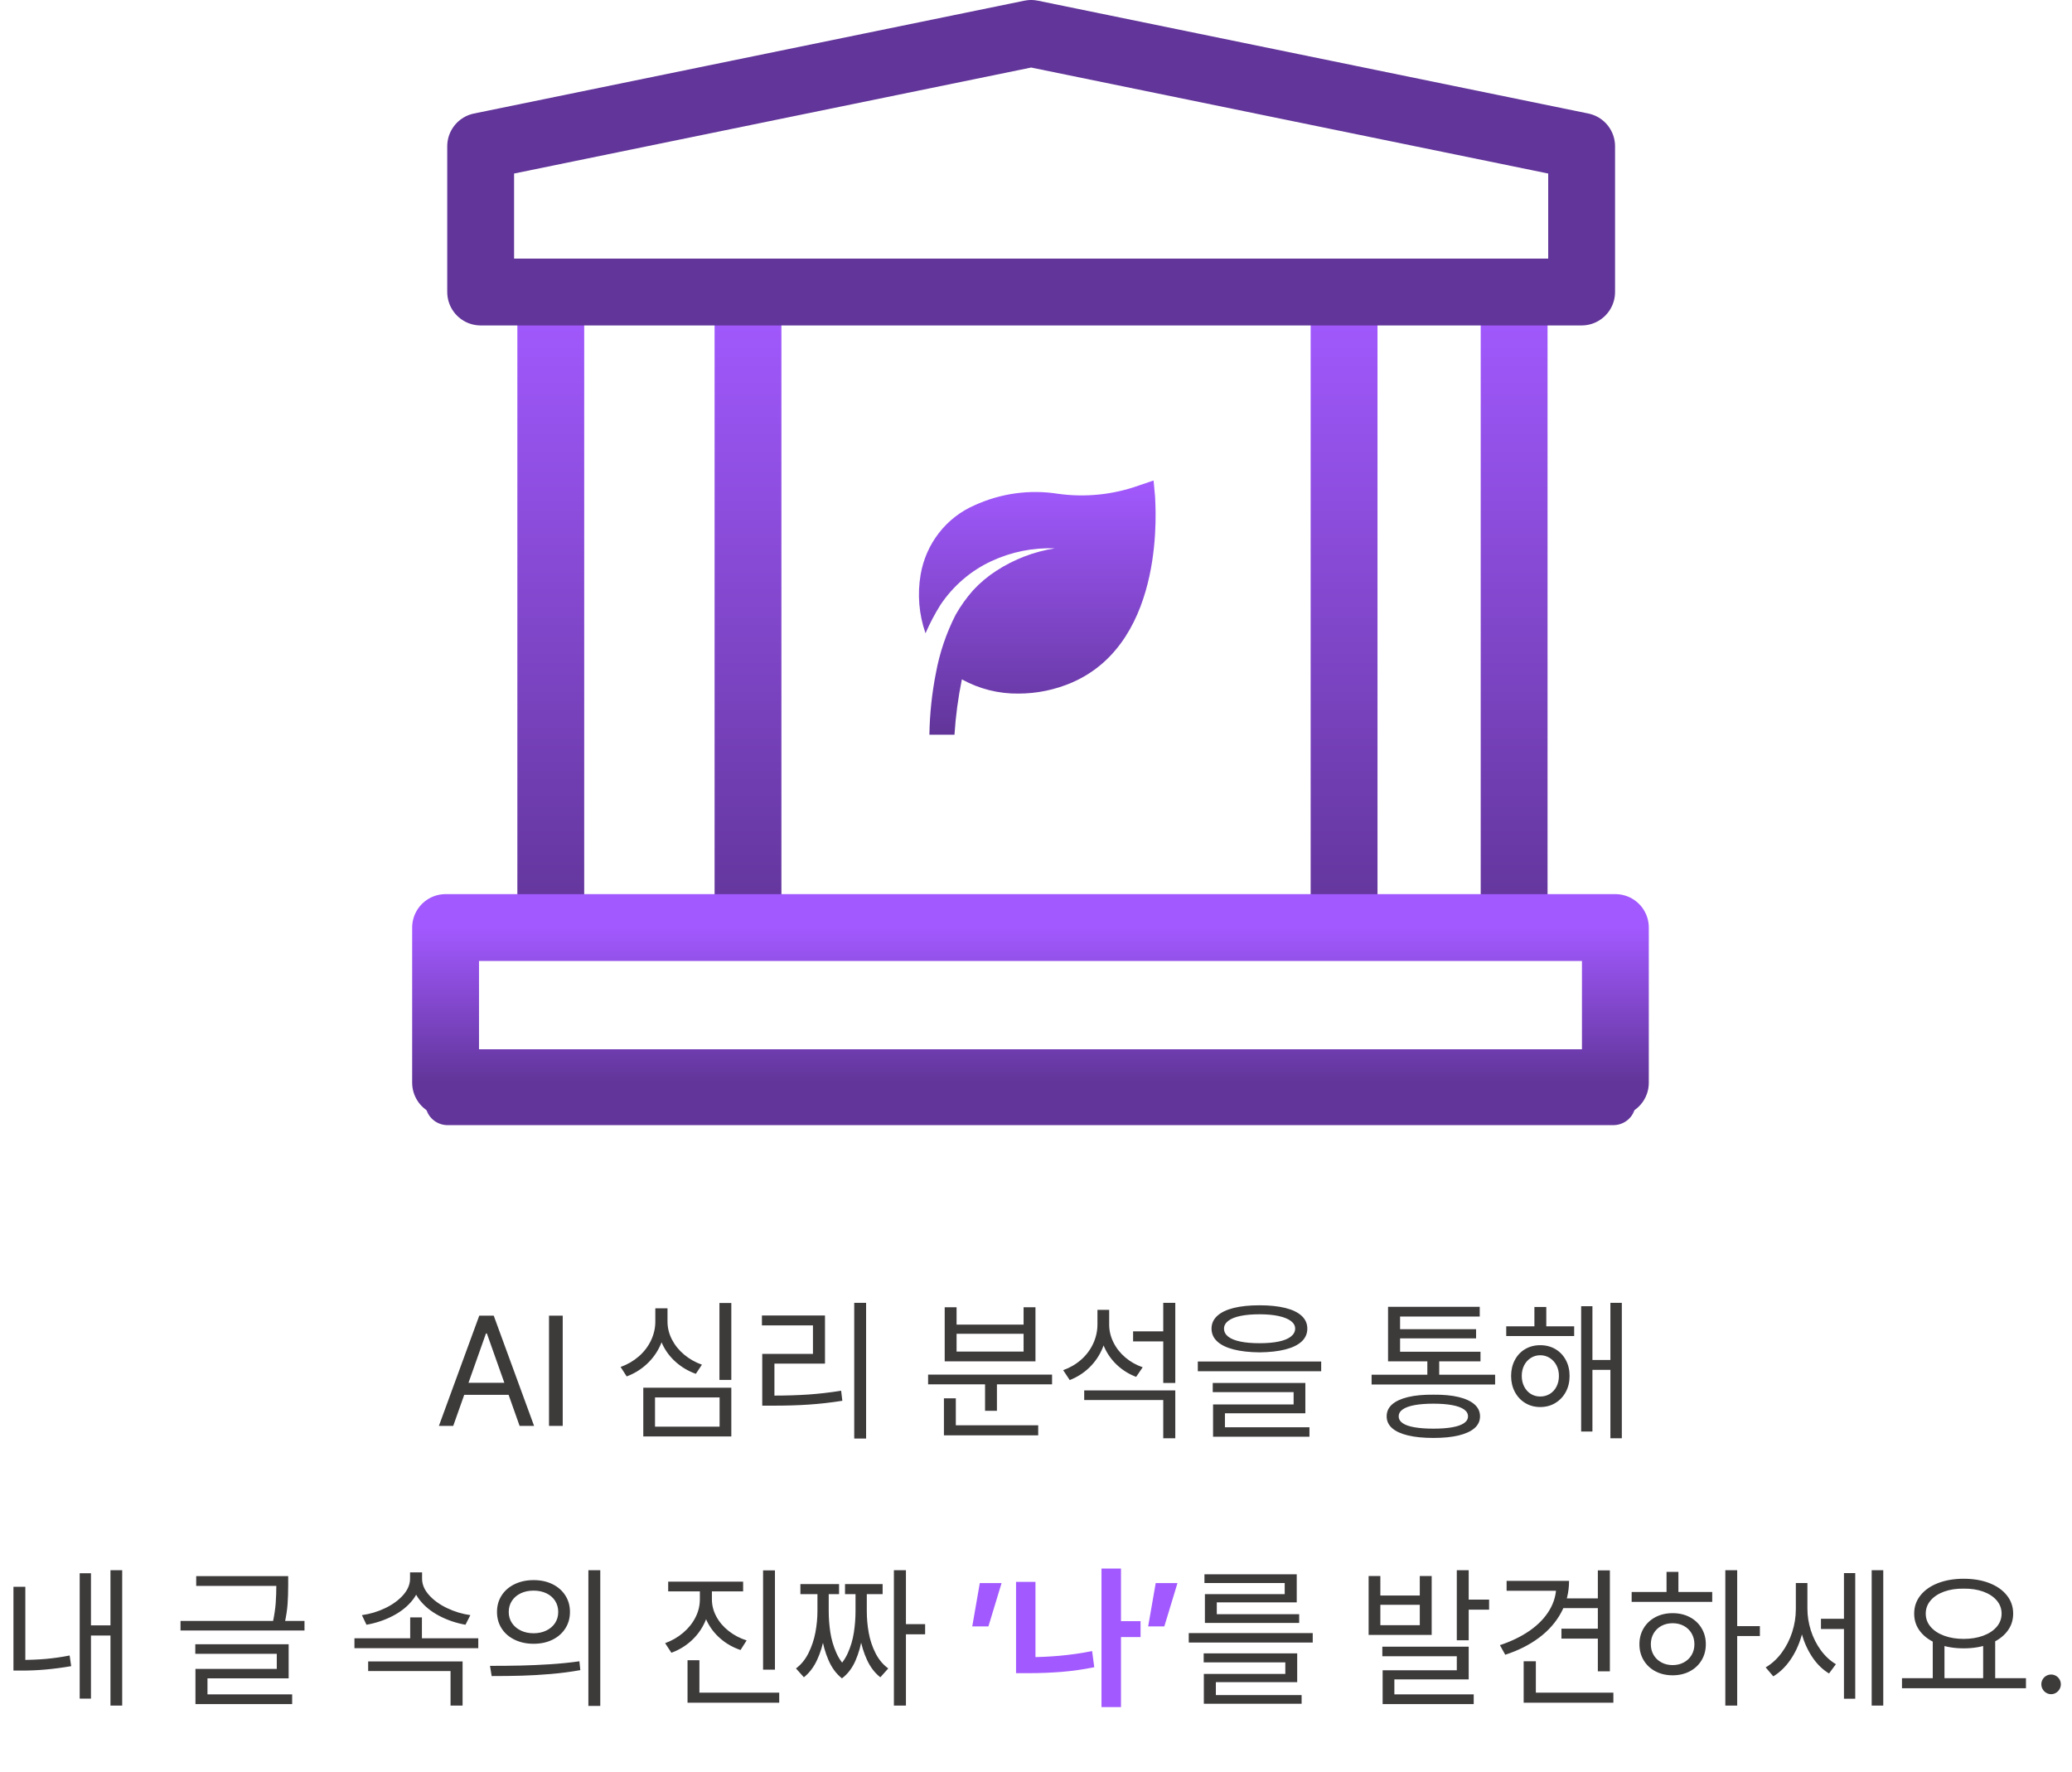
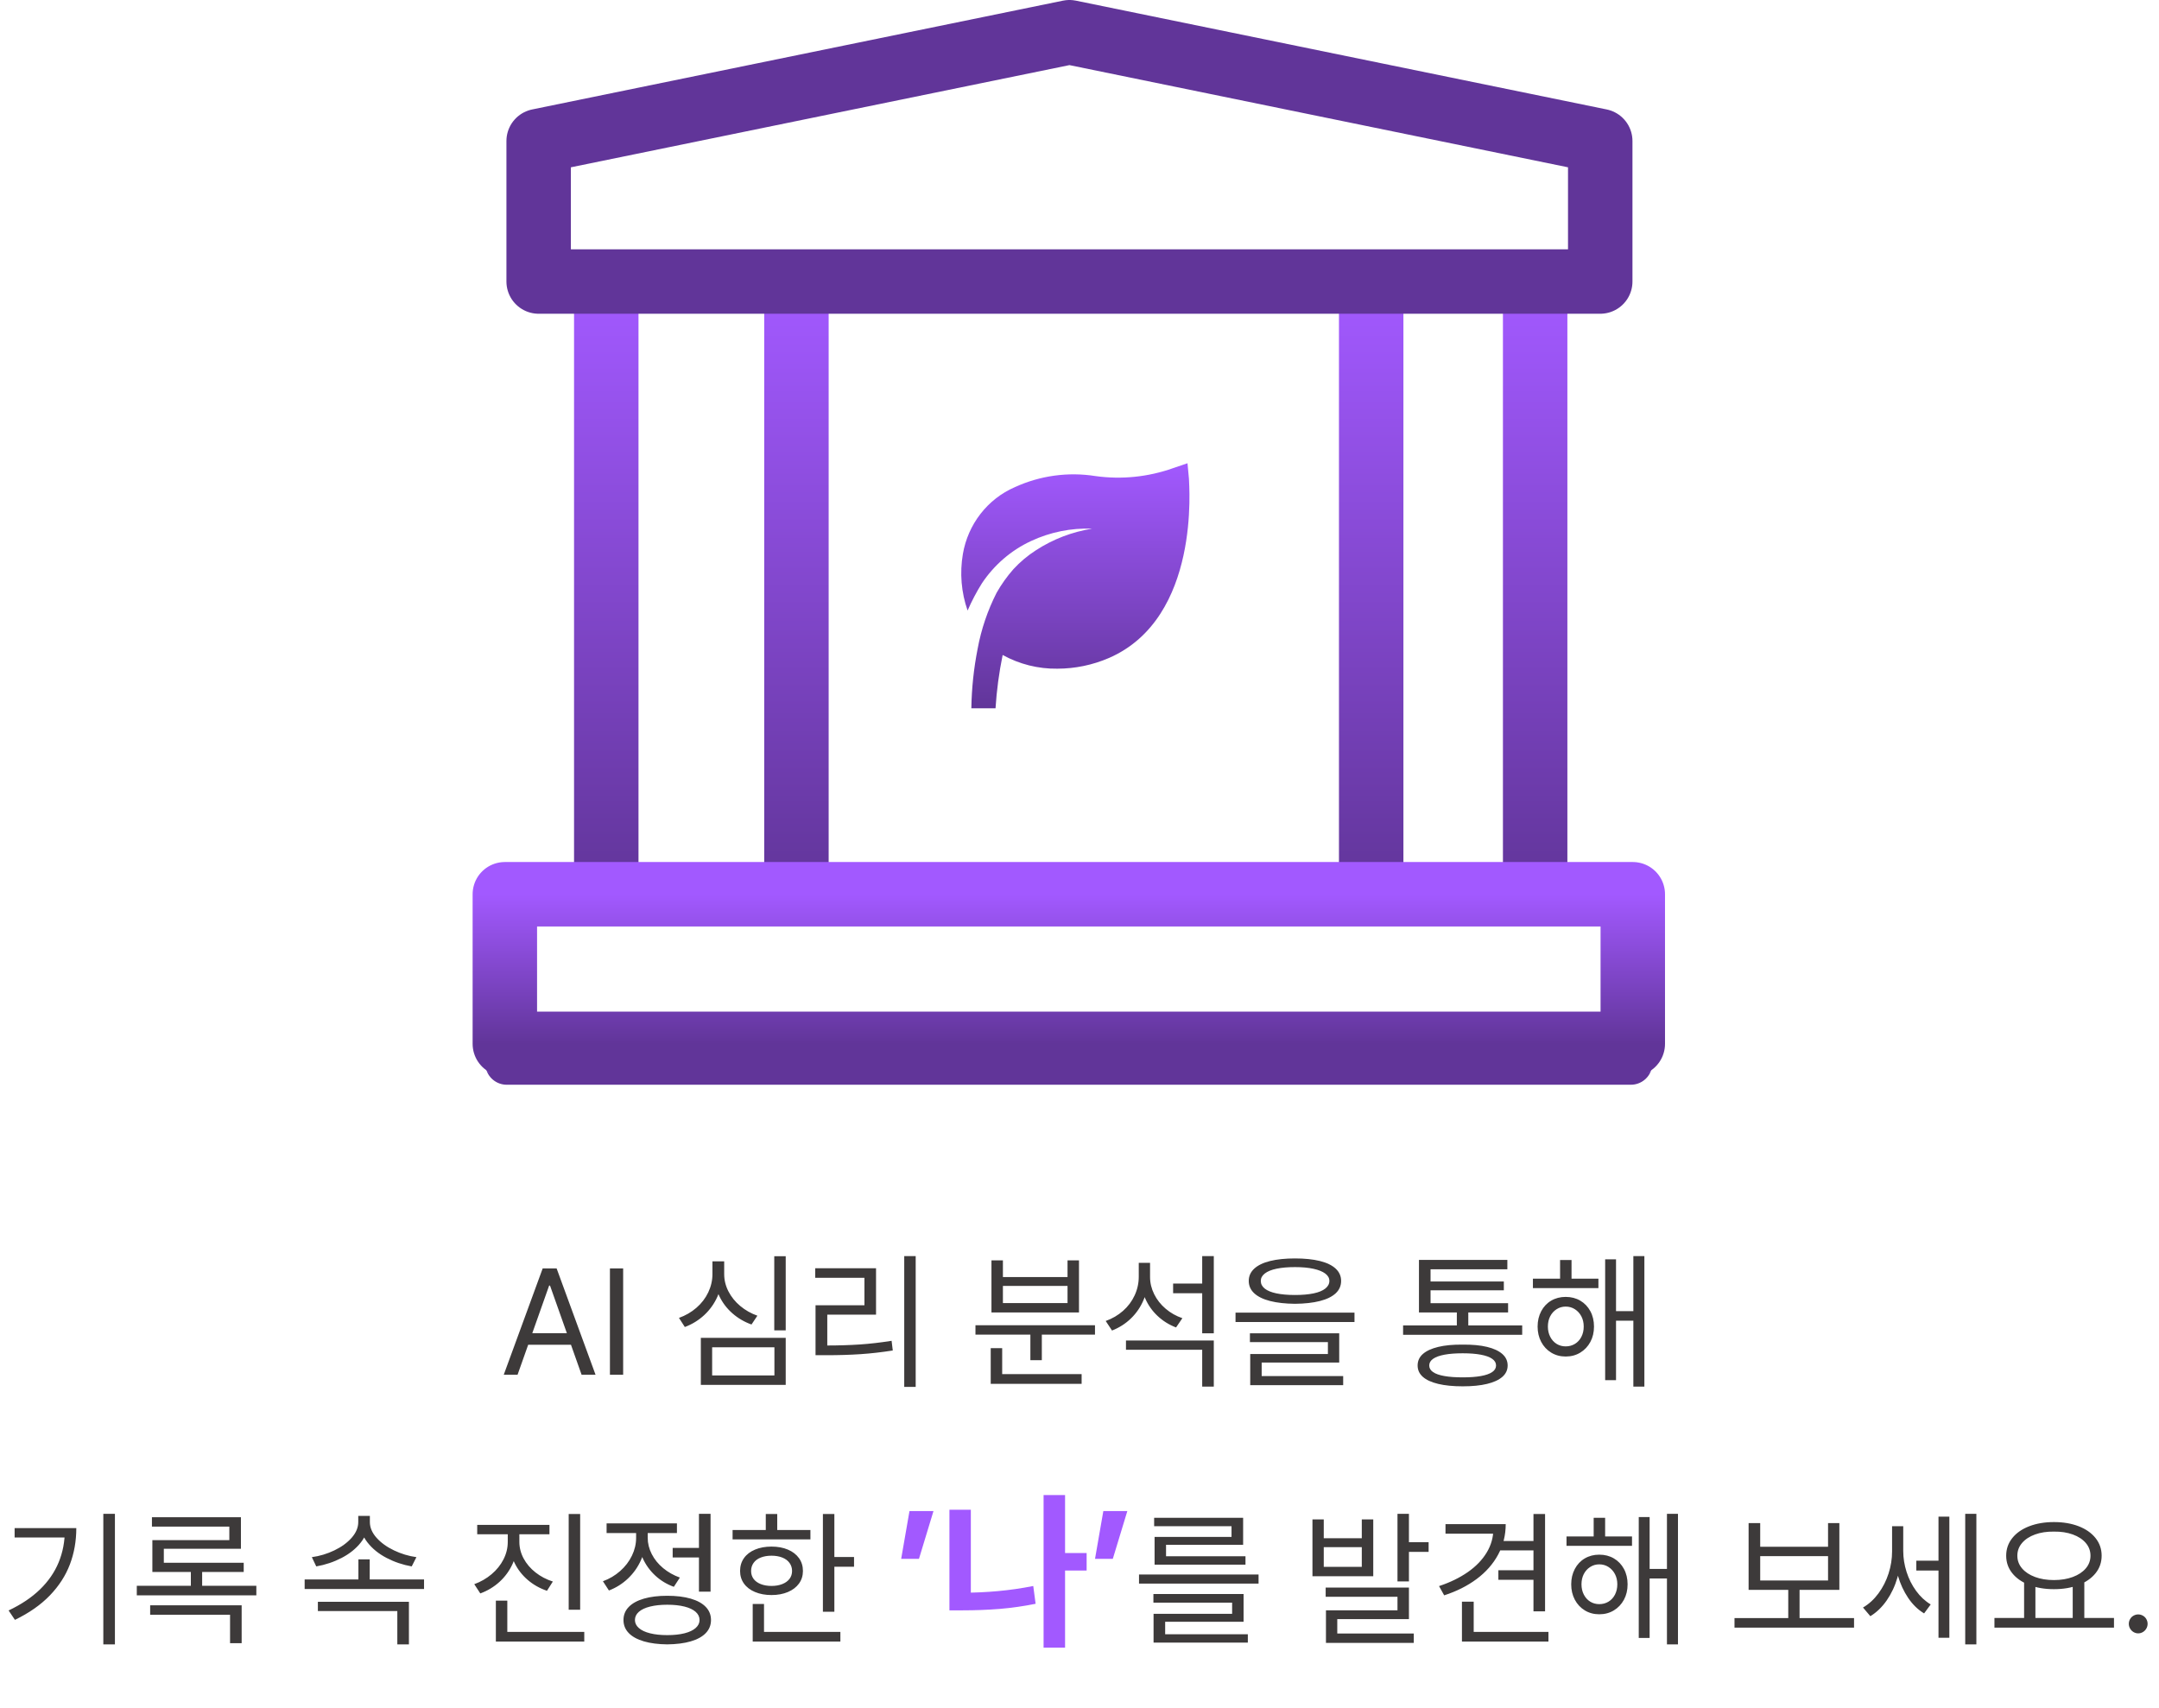
- <svg xmlns="http://www.w3.org/2000/svg" width="186" height="159" viewBox="0 0 186 159" fill="none">
-   <path d="M103.689 44.58L103.554 43.132L102.203 43.592C99.889 44.413 97.417 44.665 94.989 44.327C92.438 43.923 89.827 44.282 87.472 45.362C86.223 45.905 85.127 46.759 84.284 47.845C83.44 48.931 82.876 50.216 82.643 51.581C82.341 53.346 82.492 55.16 83.082 56.847C83.462 55.971 83.906 55.125 84.41 54.318C85.554 52.599 87.139 51.234 88.991 50.374C90.775 49.542 92.725 49.148 94.685 49.225C92.82 49.516 91.033 50.201 89.441 51.237C88.673 51.73 87.969 52.321 87.348 52.995C86.753 53.67 86.229 54.406 85.783 55.191C84.947 56.833 84.351 58.592 84.016 60.41C83.656 62.235 83.46 64.09 83.431 65.951H85.682C85.788 64.282 86.01 62.623 86.346 60.985C87.907 61.846 89.659 62.286 91.433 62.261C93.088 62.26 94.726 61.92 96.25 61.261C104.814 57.525 103.689 45.098 103.689 44.58Z" fill="url(#paint0_linear_807_144)" />
-   <path d="M40.177 99L144.833 98.999" stroke="url(#paint1_linear_807_144)" stroke-width="4" stroke-linecap="round" stroke-linejoin="round" />
-   <path d="M49.443 27.394V83.105M67.147 27.394V41.321V55.249V83.105M120.656 27.394V83.105M135.921 27.394V83.105" stroke="url(#paint2_linear_807_144)" stroke-width="6" stroke-linecap="round" />
-   <path d="M40 83.263H145.01V97.191H40V83.263Z" stroke="url(#paint3_linear_807_144)" stroke-width="6" stroke-linejoin="round" />
-   <path d="M43.148 13.13L92.564 3L141.98 13.13V26.213H43.148V13.13Z" stroke="#613599" stroke-width="6" stroke-linejoin="round" />
-   <path d="M39.399 128L43.023 118.102H44.321L47.944 128H46.645L43.706 119.701H43.624L40.685 128H39.399ZM46.208 124.131V125.211H41.136V124.131H46.208ZM50.515 128H49.284V118.102H50.515V128ZM65.649 123.871H64.583V116.967H65.649V123.871ZM65.649 128.943H57.747V124.568H65.649V128.943ZM58.8 128.068H64.597V125.443H58.8V128.068ZM59.73 118.635C59.73 119.373 59.584 120.07 59.292 120.727C59 121.383 58.592 121.955 58.068 122.442C57.544 122.93 56.94 123.301 56.257 123.557L55.71 122.709C56.321 122.49 56.863 122.176 57.337 121.766C57.811 121.355 58.178 120.877 58.438 120.33C58.697 119.783 58.827 119.218 58.827 118.635V117.445H59.73V118.635ZM59.921 118.635C59.921 119.191 60.053 119.726 60.317 120.241C60.582 120.756 60.949 121.21 61.418 121.602C61.887 121.993 62.418 122.294 63.011 122.504L62.464 123.324C61.798 123.087 61.204 122.739 60.68 122.278C60.156 121.818 59.748 121.276 59.456 120.651C59.164 120.027 59.019 119.355 59.019 118.635V117.445H59.921V118.635ZM77.749 129.135H76.683V116.953H77.749V129.135ZM69.436 125.279C70.558 125.279 71.592 125.247 72.54 125.184C73.488 125.12 74.477 125.006 75.507 124.842L75.616 125.744C74.568 125.908 73.563 126.022 72.602 126.086C71.64 126.15 70.585 126.182 69.436 126.182H68.425V125.279H69.436ZM74.058 122.408H69.519V125.621H68.425V121.533H72.978V118.977H68.397V118.088H74.058V122.408ZM94.442 124.268H83.314V123.393H94.442V124.268ZM89.493 126.646H88.427V123.816H89.493V126.646ZM93.198 128.848H84.735V127.945H93.198V128.848ZM85.802 128.287H84.735V125.525H85.802V128.287ZM85.87 118.908H91.886V117.35H92.952V122.203H84.804V117.35H85.87V118.908ZM91.886 121.328V119.729H85.87V121.328H91.886ZM104.655 120.412H101.716V119.51H104.655V120.412ZM99.392 118.867C99.392 119.633 99.253 120.348 98.975 121.014C98.697 121.679 98.305 122.258 97.799 122.75C97.293 123.242 96.703 123.62 96.028 123.885L95.44 122.996C96.051 122.777 96.589 122.463 97.054 122.053C97.519 121.643 97.879 121.162 98.134 120.61C98.389 120.059 98.517 119.478 98.517 118.867V117.582H99.392V118.867ZM99.569 118.908C99.569 119.455 99.697 119.986 99.952 120.501C100.207 121.016 100.563 121.467 101.019 121.854C101.474 122.242 101.994 122.536 102.577 122.736L101.989 123.598C101.342 123.352 100.77 122.996 100.273 122.531C99.777 122.066 99.392 121.522 99.118 120.897C98.845 120.273 98.708 119.61 98.708 118.908V117.582H99.569V118.908ZM105.503 129.107H104.423V125.676H97.327V124.814H105.503V129.107ZM105.503 124.145H104.423V116.953H105.503V124.145ZM113.063 117.172C113.966 117.172 114.738 117.252 115.381 117.411C116.023 117.571 116.513 117.808 116.851 118.122C117.188 118.437 117.356 118.817 117.356 119.264C117.356 119.719 117.188 120.104 116.851 120.419C116.513 120.733 116.023 120.973 115.381 121.137C114.738 121.301 113.966 121.387 113.063 121.396C112.161 121.387 111.389 121.301 110.746 121.137C110.104 120.973 109.611 120.733 109.27 120.419C108.928 120.104 108.757 119.719 108.757 119.264C108.757 118.817 108.928 118.437 109.27 118.122C109.611 117.808 110.104 117.571 110.746 117.411C111.389 117.252 112.161 117.172 113.063 117.172ZM113.063 117.979C112.398 117.979 111.826 118.029 111.348 118.129C110.869 118.229 110.505 118.377 110.254 118.573C110.003 118.769 109.878 118.999 109.878 119.264C109.878 119.546 110.001 119.785 110.247 119.981C110.493 120.177 110.855 120.326 111.334 120.426C111.812 120.526 112.389 120.576 113.063 120.576C113.738 120.576 114.314 120.526 114.793 120.426C115.271 120.326 115.636 120.175 115.887 119.975C116.137 119.774 116.263 119.537 116.263 119.264C116.263 118.999 116.135 118.771 115.88 118.58C115.625 118.389 115.258 118.241 114.779 118.136C114.301 118.031 113.729 117.979 113.063 117.979ZM118.601 123.092H107.526V122.217H118.601V123.092ZM117.179 126.865H109.96V128.342H108.894V126.072H116.126V124.965H108.866V124.145H117.179V126.865ZM117.548 128.971H108.894V128.123H117.548V128.971ZM134.214 124.281H123.126V123.406H134.214V124.281ZM129.196 123.775H128.13V121.807H129.196V123.775ZM132.901 122.203H124.603V121.342H132.901V122.203ZM132.833 118.184H125.683V121.793H124.603V117.309H132.833V118.184ZM132.505 120.139H125.354V119.318H132.505V120.139ZM128.677 125.197C129.57 125.188 130.326 125.259 130.946 125.409C131.566 125.56 132.04 125.781 132.368 126.072C132.696 126.364 132.86 126.719 132.86 127.139C132.86 127.558 132.696 127.911 132.368 128.198C132.04 128.485 131.566 128.704 130.946 128.854C130.326 129.005 129.57 129.08 128.677 129.08C127.784 129.08 127.022 129.005 126.394 128.854C125.765 128.704 125.288 128.485 124.965 128.198C124.641 127.911 124.479 127.558 124.479 127.139C124.479 126.71 124.644 126.353 124.972 126.065C125.3 125.778 125.776 125.56 126.4 125.409C127.025 125.259 127.784 125.188 128.677 125.197ZM128.677 126.004C128.011 126.004 127.446 126.047 126.981 126.134C126.517 126.22 126.163 126.348 125.922 126.517C125.68 126.685 125.56 126.893 125.56 127.139C125.56 127.385 125.678 127.59 125.915 127.754C126.152 127.918 126.505 128.041 126.975 128.123C127.444 128.205 128.011 128.246 128.677 128.246C129.342 128.246 129.905 128.205 130.365 128.123C130.826 128.041 131.176 127.918 131.418 127.754C131.66 127.59 131.78 127.385 131.78 127.139C131.78 126.893 131.66 126.685 131.418 126.517C131.176 126.348 130.823 126.22 130.358 126.134C129.894 126.047 129.333 126.004 128.677 126.004ZM141.31 119.934H135.212V119.059H141.31V119.934ZM138.261 120.754C138.771 120.754 139.225 120.87 139.621 121.103C140.018 121.335 140.33 121.661 140.558 122.08C140.785 122.499 140.899 122.978 140.899 123.516C140.899 124.053 140.785 124.532 140.558 124.951C140.33 125.37 140.018 125.701 139.621 125.942C139.225 126.184 138.771 126.305 138.261 126.305C137.759 126.305 137.311 126.184 136.914 125.942C136.518 125.701 136.208 125.368 135.984 124.944C135.761 124.521 135.649 124.044 135.649 123.516C135.649 122.987 135.761 122.511 135.984 122.087C136.208 121.663 136.518 121.335 136.914 121.103C137.311 120.87 137.759 120.754 138.261 120.754ZM138.261 121.656C137.951 121.656 137.668 121.738 137.413 121.902C137.158 122.066 136.96 122.287 136.818 122.565C136.677 122.843 136.606 123.16 136.606 123.516C136.606 123.871 136.679 124.19 136.825 124.473C136.971 124.755 137.169 124.974 137.42 125.129C137.671 125.284 137.951 125.361 138.261 125.361C138.58 125.361 138.867 125.284 139.122 125.129C139.377 124.974 139.578 124.755 139.724 124.473C139.869 124.19 139.942 123.871 139.942 123.516C139.942 123.16 139.869 122.843 139.724 122.565C139.578 122.287 139.377 122.066 139.122 121.902C138.867 121.738 138.58 121.656 138.261 121.656ZM145.589 129.107H144.563V116.953H145.589V129.107ZM144.905 122.969H142.581V122.08H144.905V122.969ZM142.95 128.506H141.938V117.254H142.95V128.506ZM138.808 119.592H137.741V117.322H138.808V119.592ZM10.969 153.107H9.916V140.953H10.969V153.107ZM10.23 146.818H7.852V145.902H10.23V146.818ZM8.166 152.479H7.154V141.227H8.166V152.479ZM2.273 149.443H1.207V142.443H2.273V149.443ZM1.959 149.006C2.697 149.006 3.41 148.976 4.099 148.917C4.787 148.858 5.505 148.755 6.252 148.609L6.389 149.566C5.587 149.703 4.828 149.803 4.112 149.867C3.397 149.931 2.679 149.963 1.959 149.963H1.207V149.006H1.959ZM25.516 142.361H17.613V141.486H25.516V142.361ZM27.334 146.367H16.205V145.506H27.334V146.367ZM25.871 142.266C25.871 142.885 25.853 143.457 25.816 143.981C25.78 144.506 25.689 145.1 25.543 145.766L24.49 145.643C24.627 144.986 24.713 144.408 24.75 143.906C24.787 143.405 24.805 142.858 24.805 142.266V141.486H25.871V142.266ZM25.912 150.66H18.625V152.383H17.545V149.812H24.846V148.459H17.531V147.598H25.912V150.66ZM26.227 152.971H17.545V152.096H26.227V152.971ZM42.934 147.953H31.818V147.064H42.934V147.953ZM37.875 147.461H36.822V145.191H37.875V147.461ZM37.725 141.719C37.725 142.411 37.499 143.045 37.048 143.619C36.597 144.193 36.002 144.672 35.264 145.055C34.525 145.438 33.737 145.702 32.898 145.848L32.488 144.986C33.217 144.886 33.915 144.676 34.58 144.357C35.245 144.038 35.783 143.646 36.193 143.182C36.603 142.717 36.809 142.229 36.809 141.719V141.145H37.725V141.719ZM37.889 141.719C37.889 142.229 38.096 142.717 38.511 143.182C38.925 143.646 39.468 144.038 40.138 144.357C40.808 144.676 41.503 144.886 42.223 144.986L41.785 145.848C40.956 145.702 40.174 145.438 39.44 145.055C38.707 144.672 38.114 144.191 37.663 143.612C37.212 143.034 36.986 142.402 36.986 141.719V141.145H37.889V141.719ZM41.525 153.107H40.445V150.004H33.049V149.143H41.525V153.107ZM47.897 141.842C48.535 141.842 49.1 141.963 49.592 142.204C50.084 142.446 50.469 142.783 50.747 143.216C51.025 143.649 51.164 144.143 51.164 144.699C51.164 145.255 51.025 145.75 50.747 146.183C50.469 146.616 50.084 146.953 49.592 147.194C49.1 147.436 48.535 147.557 47.897 147.557C47.268 147.557 46.703 147.436 46.201 147.194C45.7 146.953 45.31 146.616 45.032 146.183C44.754 145.75 44.615 145.255 44.615 144.699C44.615 144.143 44.754 143.649 45.032 143.216C45.31 142.783 45.7 142.446 46.201 142.204C46.703 141.963 47.268 141.842 47.897 141.842ZM47.897 142.785C47.468 142.785 47.085 142.865 46.748 143.024C46.411 143.184 46.147 143.41 45.955 143.701C45.764 143.993 45.668 144.326 45.668 144.699C45.668 145.073 45.764 145.403 45.955 145.69C46.147 145.978 46.411 146.203 46.748 146.367C47.085 146.531 47.468 146.613 47.897 146.613C48.325 146.613 48.708 146.531 49.045 146.367C49.382 146.203 49.644 145.978 49.831 145.69C50.018 145.403 50.111 145.073 50.111 144.699C50.111 144.326 50.018 143.993 49.831 143.701C49.644 143.41 49.382 143.184 49.045 143.024C48.708 142.865 48.325 142.785 47.897 142.785ZM53.885 153.135H52.818V140.953H53.885V153.135ZM43.986 149.539C44.998 149.539 45.916 149.53 46.741 149.512C47.566 149.493 48.443 149.455 49.373 149.396C50.303 149.336 51.182 149.247 52.012 149.129L52.094 149.922C51.237 150.077 50.348 150.193 49.428 150.271C48.507 150.348 47.644 150.398 46.837 150.421C46.03 150.444 45.13 150.455 44.137 150.455L43.986 149.539ZM63.715 143.564C63.715 144.285 63.569 144.966 63.277 145.608C62.986 146.251 62.58 146.809 62.06 147.283C61.541 147.757 60.944 148.117 60.27 148.363L59.709 147.502C60.31 147.283 60.848 146.973 61.322 146.572C61.796 146.171 62.165 145.711 62.43 145.191C62.694 144.672 62.826 144.13 62.826 143.564V142.293H63.715V143.564ZM63.906 143.564C63.906 144.102 64.038 144.617 64.303 145.109C64.567 145.602 64.936 146.035 65.41 146.408C65.884 146.782 66.422 147.064 67.023 147.256L66.477 148.117C65.802 147.889 65.203 147.55 64.679 147.099C64.155 146.647 63.747 146.119 63.455 145.513C63.163 144.907 63.018 144.257 63.018 143.564V142.293H63.906V143.564ZM66.709 142.854H59.982V141.979H66.709V142.854ZM69.566 149.881H68.5V140.967H69.566V149.881ZM69.949 152.848H61.719V151.945H69.949V152.848ZM62.785 152.342H61.719V149.033H62.785V152.342ZM81.324 153.107H80.244V140.953H81.324V153.107ZM83.047 146.709H80.791V145.793H83.047V146.709ZM74.188 144.617C74.188 145.383 74.124 146.142 73.996 146.894C73.868 147.646 73.654 148.347 73.353 148.999C73.053 149.651 72.656 150.173 72.164 150.564L71.453 149.771C71.918 149.425 72.294 148.963 72.581 148.384C72.868 147.805 73.073 147.192 73.196 146.545C73.319 145.898 73.381 145.255 73.381 144.617V142.744H74.188V144.617ZM74.393 144.617C74.393 145.246 74.44 145.88 74.536 146.518C74.632 147.156 74.814 147.778 75.083 148.384C75.352 148.99 75.728 149.484 76.211 149.867L75.582 150.66C75.072 150.259 74.668 149.715 74.372 149.026C74.076 148.338 73.873 147.616 73.764 146.859C73.654 146.103 73.6 145.355 73.6 144.617V142.744H74.393V144.617ZM77.564 144.617C77.564 145.392 77.51 146.158 77.4 146.914C77.291 147.671 77.091 148.386 76.799 149.061C76.507 149.735 76.102 150.268 75.582 150.66L74.981 149.867C75.454 149.493 75.826 149.01 76.095 148.418C76.364 147.826 76.548 147.206 76.648 146.559C76.749 145.911 76.799 145.264 76.799 144.617V142.744H77.564V144.617ZM77.811 144.617C77.811 145.283 77.87 145.939 77.988 146.586C78.107 147.233 78.31 147.839 78.597 148.404C78.884 148.969 79.264 149.425 79.738 149.771L79.027 150.564C78.535 150.182 78.139 149.667 77.838 149.02C77.537 148.372 77.323 147.673 77.195 146.921C77.068 146.169 77.004 145.401 77.004 144.617V142.744H77.811V144.617ZM75.322 143.1H71.85V142.197H75.322V143.1ZM79.232 143.1H75.856V142.197H79.232V143.1ZM117.842 147.447H106.713V146.6H117.842V147.447ZM116.447 151.002H109.146V152.451H108.066V150.264H115.381V149.225H108.053V148.418H116.447V151.002ZM116.844 152.943H108.066V152.164H116.844V152.943ZM116.406 143.838H109.229V145.178H108.162V143.1H115.326V142.102H108.121V141.322H116.406V143.838ZM116.625 145.684H108.162V144.904H116.625V145.684ZM123.912 143.223H127.453V141.473H128.52V146.764H122.859V141.473H123.912V143.223ZM127.453 145.889V144.057H123.912V145.889H127.453ZM131.842 147.242H130.775V140.953H131.842V147.242ZM133.674 144.494H131.363V143.592H133.674V144.494ZM131.842 150.756H125.17V152.588H124.117V149.936H130.775V148.678H124.09V147.816H131.842V150.756ZM132.293 152.971H124.117V152.096H132.293V152.971ZM144.516 150.031H143.436V140.967H144.516V150.031ZM140.852 141.91C140.852 142.931 140.617 143.877 140.147 144.747C139.678 145.618 139.013 146.374 138.151 147.017C137.29 147.659 136.281 148.167 135.123 148.541L134.645 147.68C135.665 147.342 136.556 146.91 137.317 146.381C138.078 145.852 138.666 145.244 139.081 144.556C139.496 143.868 139.703 143.132 139.703 142.348V141.91H140.852ZM140.359 142.799H135.246V141.91H140.359V142.799ZM143.6 144.357H140.291V143.482H143.6V144.357ZM143.559 147.092H140.168V146.203H143.559V147.092ZM144.83 152.848H136.777V151.945H144.83V152.848ZM137.871 152.479H136.777V149.129H137.871V152.479ZM155.945 153.107H154.879V140.953H155.945V153.107ZM157.982 146.859H155.699V145.971H157.982V146.859ZM153.703 143.797H146.471V142.908H153.703V143.797ZM150.148 144.809C150.723 144.809 151.235 144.927 151.687 145.164C152.138 145.401 152.491 145.731 152.746 146.155C153.001 146.579 153.129 147.06 153.129 147.598C153.129 148.135 153.001 148.616 152.746 149.04C152.491 149.464 152.138 149.794 151.687 150.031C151.235 150.268 150.723 150.387 150.148 150.387C149.574 150.387 149.062 150.268 148.61 150.031C148.159 149.794 147.806 149.464 147.551 149.04C147.296 148.616 147.168 148.135 147.168 147.598C147.168 147.06 147.296 146.579 147.551 146.155C147.806 145.731 148.159 145.401 148.61 145.164C149.062 144.927 149.574 144.809 150.148 144.809ZM150.148 145.711C149.775 145.711 149.44 145.791 149.144 145.95C148.847 146.11 148.615 146.333 148.446 146.62C148.278 146.907 148.193 147.233 148.193 147.598C148.193 147.962 148.278 148.286 148.446 148.568C148.615 148.851 148.847 149.072 149.144 149.231C149.44 149.391 149.775 149.471 150.148 149.471C150.522 149.471 150.857 149.391 151.153 149.231C151.45 149.072 151.682 148.851 151.851 148.568C152.019 148.286 152.104 147.962 152.104 147.598C152.104 147.233 152.019 146.907 151.851 146.62C151.682 146.333 151.45 146.11 151.153 145.95C150.857 145.791 150.522 145.711 150.148 145.711ZM150.668 143.318H149.602V141.104H150.668V143.318ZM165.857 146.23H163.465V145.314H165.857V146.23ZM162.057 144.453C162.057 145.283 161.94 146.094 161.708 146.887C161.476 147.68 161.143 148.388 160.71 149.013C160.277 149.637 159.769 150.127 159.186 150.482L158.502 149.676C159.049 149.357 159.527 148.919 159.938 148.363C160.348 147.807 160.662 147.19 160.881 146.511C161.1 145.832 161.209 145.146 161.209 144.453V142.102H162.057V144.453ZM162.248 144.412C162.248 145.059 162.351 145.706 162.556 146.354C162.761 147.001 163.057 147.591 163.444 148.124C163.832 148.657 164.285 149.079 164.805 149.389L164.189 150.223C163.615 149.876 163.121 149.396 162.706 148.78C162.291 148.165 161.975 147.479 161.756 146.723C161.537 145.966 161.428 145.196 161.428 144.412V142.102H162.248V144.412ZM169.057 153.107H168.018V140.953H169.057V153.107ZM166.541 152.492H165.529V141.213H166.541V152.492ZM174.553 150.865H173.5V147.229H174.553V150.865ZM179.105 150.865H178.025V147.229H179.105V150.865ZM181.867 151.549H170.738V150.646H181.867V151.549ZM176.275 141.719C177.141 141.719 177.909 141.849 178.579 142.108C179.249 142.368 179.773 142.735 180.151 143.209C180.53 143.683 180.719 144.23 180.719 144.85C180.719 145.469 180.53 146.014 180.151 146.483C179.773 146.953 179.249 147.317 178.579 147.577C177.909 147.837 177.141 147.967 176.275 147.967C175.419 147.967 174.653 147.837 173.979 147.577C173.304 147.317 172.778 146.953 172.399 146.483C172.021 146.014 171.832 145.469 171.832 144.85C171.832 144.23 172.021 143.683 172.399 143.209C172.778 142.735 173.304 142.368 173.979 142.108C174.653 141.849 175.419 141.719 176.275 141.719ZM176.275 142.607C175.619 142.598 175.034 142.687 174.519 142.874C174.004 143.061 173.6 143.325 173.309 143.667C173.017 144.009 172.871 144.403 172.871 144.85C172.871 145.296 173.017 145.69 173.309 146.032C173.6 146.374 174.004 146.641 174.519 146.832C175.034 147.023 175.619 147.119 176.275 147.119C176.932 147.119 177.517 147.023 178.032 146.832C178.547 146.641 178.951 146.374 179.242 146.032C179.534 145.69 179.68 145.296 179.68 144.85C179.68 144.403 179.534 144.009 179.242 143.667C178.951 143.325 178.547 143.061 178.032 142.874C177.517 142.687 176.932 142.598 176.275 142.607ZM184.123 152.082C183.968 152.082 183.822 152.041 183.686 151.959C183.549 151.877 183.442 151.768 183.364 151.631C183.287 151.494 183.248 151.348 183.248 151.193C183.248 151.038 183.287 150.893 183.364 150.756C183.442 150.619 183.549 150.512 183.686 150.435C183.822 150.357 183.968 150.318 184.123 150.318C184.278 150.318 184.424 150.357 184.561 150.435C184.697 150.512 184.804 150.619 184.882 150.756C184.959 150.893 184.998 151.038 184.998 151.193C184.998 151.348 184.959 151.494 184.882 151.631C184.804 151.768 184.697 151.877 184.561 151.959C184.424 152.041 184.278 152.082 184.123 152.082Z" fill="#3D3A3A" />
-   <path d="M88.728 145.998H87.278L87.955 142.108H89.91L88.728 145.998ZM102.386 146.955H100.178V145.526H102.386V146.955ZM100.629 153.237H98.879V140.803H100.629V153.237ZM92.952 149.73H91.209V141.999H92.952V149.73ZM92.289 148.76C93.246 148.76 94.201 148.716 95.153 148.63C96.11 148.543 97.072 148.404 98.038 148.213L98.23 149.662C97.259 149.858 96.284 149.997 95.304 150.079C94.329 150.157 93.324 150.195 92.289 150.195H91.209V148.76H92.289ZM104.519 145.998H103.069L103.746 142.108H105.701L104.519 145.998Z" fill="#A259FF" />
+ <svg xmlns="http://www.w3.org/2000/svg" width="201" height="159" viewBox="0 0 201 159" fill="none">
+   <path d="M110.689 44.58L110.554 43.132L109.203 43.592C106.889 44.413 104.417 44.665 101.989 44.327C99.438 43.923 96.827 44.282 94.472 45.362C93.223 45.905 92.127 46.759 91.284 47.845C90.44 48.931 89.876 50.216 89.643 51.581C89.341 53.346 89.492 55.16 90.082 56.847C90.462 55.971 90.906 55.125 91.41 54.318C92.554 52.599 94.139 51.234 95.991 50.374C97.775 49.542 99.725 49.148 101.685 49.225C99.82 49.516 98.033 50.201 96.441 51.237C95.673 51.73 94.969 52.321 94.348 52.995C93.753 53.67 93.229 54.406 92.783 55.191C91.947 56.833 91.351 58.592 91.016 60.41C90.656 62.235 90.46 64.09 90.431 65.951H92.682C92.788 64.282 93.01 62.623 93.346 60.985C94.907 61.846 96.659 62.286 98.433 62.261C100.088 62.26 101.726 61.92 103.25 61.261C111.814 57.525 110.689 45.098 110.689 44.58Z" fill="url(#paint0_linear_807_144)" />
+   <path d="M47.177 99L151.833 98.999" stroke="url(#paint1_linear_807_144)" stroke-width="4" stroke-linecap="round" stroke-linejoin="round" />
+   <path d="M56.443 27.394V83.105M74.147 27.394V41.321V55.249V83.105M127.656 27.394V83.105M142.921 27.394V83.105" stroke="url(#paint2_linear_807_144)" stroke-width="6" stroke-linecap="round" />
+   <path d="M47 83.263H152.01V97.191H47V83.263Z" stroke="url(#paint3_linear_807_144)" stroke-width="6" stroke-linejoin="round" />
+   <path d="M50.148 13.13L99.564 3L148.98 13.13V26.213H50.148V13.13Z" stroke="#613599" stroke-width="6" stroke-linejoin="round" />
+   <path d="M46.899 128L50.523 118.102H51.821L55.444 128H54.145L51.206 119.701H51.124L48.185 128H46.899ZM53.708 124.131V125.211H48.636V124.131H53.708ZM58.015 128H56.784V118.102H58.015V128ZM73.149 123.871H72.083V116.967H73.149V123.871ZM73.149 128.943H65.247V124.568H73.149V128.943ZM66.3 128.068H72.097V125.443H66.3V128.068ZM67.23 118.635C67.23 119.373 67.084 120.07 66.792 120.727C66.5 121.383 66.092 121.955 65.568 122.442C65.044 122.93 64.44 123.301 63.757 123.557L63.21 122.709C63.821 122.49 64.363 122.176 64.837 121.766C65.311 121.355 65.678 120.877 65.938 120.33C66.197 119.783 66.327 119.218 66.327 118.635V117.445H67.23V118.635ZM67.421 118.635C67.421 119.191 67.553 119.726 67.817 120.241C68.082 120.756 68.449 121.21 68.918 121.602C69.387 121.993 69.918 122.294 70.511 122.504L69.964 123.324C69.299 123.087 68.704 122.739 68.18 122.278C67.656 121.818 67.248 121.276 66.956 120.651C66.664 120.027 66.519 119.355 66.519 118.635V117.445H67.421V118.635ZM85.249 129.135H84.183V116.953H85.249V129.135ZM76.936 125.279C78.058 125.279 79.092 125.247 80.04 125.184C80.988 125.12 81.977 125.006 83.007 124.842L83.116 125.744C82.068 125.908 81.063 126.022 80.102 126.086C79.14 126.15 78.085 126.182 76.936 126.182H75.925V125.279H76.936ZM81.558 122.408H77.019V125.621H75.925V121.533H80.478V118.977H75.897V118.088H81.558V122.408ZM101.942 124.268H90.814V123.393H101.942V124.268ZM96.993 126.646H95.927V123.816H96.993V126.646ZM100.698 128.848H92.235V127.945H100.698V128.848ZM93.302 128.287H92.235V125.525H93.302V128.287ZM93.37 118.908H99.386V117.35H100.452V122.203H92.304V117.35H93.37V118.908ZM99.386 121.328V119.729H93.37V121.328H99.386ZM112.155 120.412H109.216V119.51H112.155V120.412ZM106.892 118.867C106.892 119.633 106.753 120.348 106.475 121.014C106.197 121.679 105.805 122.258 105.299 122.75C104.793 123.242 104.203 123.62 103.528 123.885L102.94 122.996C103.551 122.777 104.089 122.463 104.554 122.053C105.019 121.643 105.379 121.162 105.634 120.61C105.889 120.059 106.017 119.478 106.017 118.867V117.582H106.892V118.867ZM107.069 118.908C107.069 119.455 107.197 119.986 107.452 120.501C107.707 121.016 108.063 121.467 108.519 121.854C108.974 122.242 109.494 122.536 110.077 122.736L109.489 123.598C108.842 123.352 108.27 122.996 107.773 122.531C107.277 122.066 106.892 121.522 106.618 120.897C106.345 120.273 106.208 119.61 106.208 118.908V117.582H107.069V118.908ZM113.003 129.107H111.923V125.676H104.827V124.814H113.003V129.107ZM113.003 124.145H111.923V116.953H113.003V124.145ZM120.563 117.172C121.466 117.172 122.238 117.252 122.881 117.411C123.523 117.571 124.013 117.808 124.351 118.122C124.688 118.437 124.856 118.817 124.856 119.264C124.856 119.719 124.688 120.104 124.351 120.419C124.013 120.733 123.523 120.973 122.881 121.137C122.238 121.301 121.466 121.387 120.563 121.396C119.661 121.387 118.889 121.301 118.246 121.137C117.604 120.973 117.111 120.733 116.77 120.419C116.428 120.104 116.257 119.719 116.257 119.264C116.257 118.817 116.428 118.437 116.77 118.122C117.111 117.808 117.604 117.571 118.246 117.411C118.889 117.252 119.661 117.172 120.563 117.172ZM120.563 117.979C119.898 117.979 119.326 118.029 118.848 118.129C118.369 118.229 118.005 118.377 117.754 118.573C117.503 118.769 117.378 118.999 117.378 119.264C117.378 119.546 117.501 119.785 117.747 119.981C117.993 120.177 118.355 120.326 118.834 120.426C119.312 120.526 119.889 120.576 120.563 120.576C121.238 120.576 121.814 120.526 122.293 120.426C122.771 120.326 123.136 120.175 123.387 119.975C123.637 119.774 123.763 119.537 123.763 119.264C123.763 118.999 123.635 118.771 123.38 118.58C123.125 118.389 122.758 118.241 122.279 118.136C121.801 118.031 121.229 117.979 120.563 117.979ZM126.101 123.092H115.026V122.217H126.101V123.092ZM124.679 126.865H117.46V128.342H116.394V126.072H123.626V124.965H116.366V124.145H124.679V126.865ZM125.048 128.971H116.394V128.123H125.048V128.971ZM141.714 124.281H130.626V123.406H141.714V124.281ZM136.696 123.775H135.63V121.807H136.696V123.775ZM140.401 122.203H132.103V121.342H140.401V122.203ZM140.333 118.184H133.183V121.793H132.103V117.309H140.333V118.184ZM140.005 120.139H132.854V119.318H140.005V120.139ZM136.177 125.197C137.07 125.188 137.826 125.259 138.446 125.409C139.066 125.56 139.54 125.781 139.868 126.072C140.196 126.364 140.36 126.719 140.36 127.139C140.36 127.558 140.196 127.911 139.868 128.198C139.54 128.485 139.066 128.704 138.446 128.854C137.826 129.005 137.07 129.08 136.177 129.08C135.284 129.08 134.522 129.005 133.894 128.854C133.265 128.704 132.788 128.485 132.465 128.198C132.141 127.911 131.979 127.558 131.979 127.139C131.979 126.71 132.144 126.353 132.472 126.065C132.8 125.778 133.276 125.56 133.9 125.409C134.525 125.259 135.284 125.188 136.177 125.197ZM136.177 126.004C135.511 126.004 134.946 126.047 134.481 126.134C134.017 126.22 133.663 126.348 133.422 126.517C133.18 126.685 133.06 126.893 133.06 127.139C133.06 127.385 133.178 127.59 133.415 127.754C133.652 127.918 134.005 128.041 134.475 128.123C134.944 128.205 135.511 128.246 136.177 128.246C136.842 128.246 137.405 128.205 137.865 128.123C138.326 128.041 138.676 127.918 138.918 127.754C139.16 127.59 139.28 127.385 139.28 127.139C139.28 126.893 139.16 126.685 138.918 126.517C138.676 126.348 138.323 126.22 137.858 126.134C137.394 126.047 136.833 126.004 136.177 126.004ZM148.81 119.934H142.712V119.059H148.81V119.934ZM145.761 120.754C146.271 120.754 146.725 120.87 147.121 121.103C147.518 121.335 147.83 121.661 148.058 122.08C148.285 122.499 148.399 122.978 148.399 123.516C148.399 124.053 148.285 124.532 148.058 124.951C147.83 125.37 147.518 125.701 147.121 125.942C146.725 126.184 146.271 126.305 145.761 126.305C145.259 126.305 144.811 126.184 144.414 125.942C144.018 125.701 143.708 125.368 143.484 124.944C143.261 124.521 143.149 124.044 143.149 123.516C143.149 122.987 143.261 122.511 143.484 122.087C143.708 121.663 144.018 121.335 144.414 121.103C144.811 120.87 145.259 120.754 145.761 120.754ZM145.761 121.656C145.451 121.656 145.168 121.738 144.913 121.902C144.658 122.066 144.46 122.287 144.318 122.565C144.177 122.843 144.106 123.16 144.106 123.516C144.106 123.871 144.179 124.19 144.325 124.473C144.471 124.755 144.669 124.974 144.92 125.129C145.171 125.284 145.451 125.361 145.761 125.361C146.08 125.361 146.367 125.284 146.622 125.129C146.877 124.974 147.078 124.755 147.224 124.473C147.369 124.19 147.442 123.871 147.442 123.516C147.442 123.16 147.369 122.843 147.224 122.565C147.078 122.287 146.877 122.066 146.622 121.902C146.367 121.738 146.08 121.656 145.761 121.656ZM153.089 129.107H152.063V116.953H153.089V129.107ZM152.405 122.969H150.081V122.08H152.405V122.969ZM150.45 128.506H149.438V117.254H150.45V128.506ZM146.308 119.592H145.241V117.322H146.308V119.592ZM10.699 153.107H9.619V140.953H10.699V153.107ZM7.104 142.279C7.104 143.482 6.905 144.608 6.509 145.656C6.112 146.704 5.49 147.668 4.643 148.548C3.795 149.427 2.71 150.186 1.389 150.824L0.801 149.949C1.977 149.393 2.952 148.739 3.727 147.987C4.501 147.235 5.08 146.395 5.463 145.465C5.846 144.535 6.037 143.528 6.037 142.443V142.279H7.104ZM6.475 143.154H1.361V142.279H6.475V143.154ZM23.865 148.541H12.736V147.652H23.865V148.541ZM22.43 144.207H15.252V145.861H14.185V143.4H21.35V142.143H14.145V141.268H22.43V144.207ZM22.689 146.367H14.185V145.506H22.689V146.367ZM18.82 148.09H17.768V145.943H18.82V148.09ZM22.498 152.998H21.418V150.346H13.98V149.471H22.498V152.998ZM39.478 147.953H28.363V147.064H39.478V147.953ZM34.42 147.461H33.367V145.191H34.42V147.461ZM34.27 141.719C34.27 142.411 34.044 143.045 33.593 143.619C33.142 144.193 32.547 144.672 31.809 145.055C31.07 145.438 30.282 145.702 29.443 145.848L29.033 144.986C29.762 144.886 30.46 144.676 31.125 144.357C31.79 144.038 32.328 143.646 32.738 143.182C33.148 142.717 33.353 142.229 33.353 141.719V141.145H34.27V141.719ZM34.434 141.719C34.434 142.229 34.641 142.717 35.056 143.182C35.47 143.646 36.013 144.038 36.683 144.357C37.352 144.676 38.047 144.886 38.768 144.986L38.33 145.848C37.501 145.702 36.719 145.438 35.985 145.055C35.252 144.672 34.659 144.191 34.208 143.612C33.757 143.034 33.531 142.402 33.531 141.719V141.145H34.434V141.719ZM38.07 153.107H36.99V150.004H29.594V149.143H38.07V153.107ZM48.16 143.564C48.16 144.285 48.014 144.966 47.723 145.608C47.431 146.251 47.025 146.809 46.506 147.283C45.986 147.757 45.389 148.117 44.715 148.363L44.154 147.502C44.756 147.283 45.294 146.973 45.768 146.572C46.242 146.171 46.611 145.711 46.875 145.191C47.139 144.672 47.272 144.13 47.272 143.564V142.293H48.16V143.564ZM48.352 143.564C48.352 144.102 48.484 144.617 48.748 145.109C49.012 145.602 49.382 146.035 49.855 146.408C50.329 146.782 50.867 147.064 51.469 147.256L50.922 148.117C50.247 147.889 49.648 147.55 49.124 147.099C48.6 146.647 48.192 146.119 47.9 145.513C47.609 144.907 47.463 144.257 47.463 143.564V142.293H48.352V143.564ZM51.154 142.854H44.428V141.979H51.154V142.854ZM54.012 149.881H52.945V140.967H54.012V149.881ZM54.395 152.848H46.164V151.945H54.395V152.848ZM47.23 152.342H46.164V149.033H47.23V152.342ZM65.4 145.014H62.625V144.125H65.4V145.014ZM66.152 148.199H65.072V140.953H66.152V148.199ZM62.119 148.582C62.967 148.582 63.696 148.671 64.307 148.849C64.917 149.026 65.384 149.284 65.708 149.621C66.032 149.958 66.193 150.364 66.193 150.838C66.193 151.312 66.032 151.717 65.708 152.055C65.384 152.392 64.917 152.649 64.307 152.827C63.696 153.005 62.967 153.098 62.119 153.107C61.281 153.098 60.556 153.005 59.945 152.827C59.335 152.649 58.865 152.392 58.537 152.055C58.209 151.717 58.045 151.312 58.045 150.838C58.045 150.364 58.209 149.958 58.537 149.621C58.865 149.284 59.335 149.026 59.945 148.849C60.556 148.671 61.281 148.582 62.119 148.582ZM62.119 149.416C61.508 149.416 60.975 149.473 60.52 149.587C60.064 149.701 59.715 149.865 59.474 150.079C59.232 150.293 59.111 150.546 59.111 150.838C59.111 151.12 59.232 151.369 59.474 151.583C59.715 151.797 60.064 151.961 60.52 152.075C60.975 152.189 61.508 152.246 62.119 152.246C62.739 152.246 63.274 152.189 63.726 152.075C64.177 151.961 64.523 151.797 64.765 151.583C65.006 151.369 65.127 151.12 65.127 150.838C65.127 150.546 65.006 150.293 64.765 150.079C64.523 149.865 64.177 149.701 63.726 149.587C63.274 149.473 62.739 149.416 62.119 149.416ZM60.109 143.195C60.109 143.924 59.964 144.615 59.672 145.267C59.38 145.918 58.977 146.488 58.462 146.976C57.947 147.463 57.357 147.835 56.691 148.09L56.131 147.229C56.732 147.01 57.268 146.693 57.737 146.278C58.207 145.864 58.571 145.387 58.831 144.85C59.091 144.312 59.221 143.76 59.221 143.195V142.184H60.109V143.195ZM60.301 143.182C60.301 143.701 60.426 144.207 60.677 144.699C60.927 145.191 61.281 145.627 61.736 146.005C62.192 146.383 62.712 146.677 63.295 146.887L62.734 147.748C62.078 147.511 61.502 147.162 61.005 146.702C60.508 146.242 60.121 145.706 59.843 145.096C59.565 144.485 59.426 143.847 59.426 143.182V142.184H60.301V143.182ZM63.022 142.744H56.473V141.842H63.022V142.744ZM77.678 150.072H76.611V140.967H77.678V150.072ZM79.51 145.875H77.336V144.973H79.51V145.875ZM75.449 143.332H68.203V142.457H75.449V143.332ZM71.826 144.002C72.4 144.002 72.909 144.095 73.351 144.282C73.793 144.469 74.137 144.733 74.383 145.075C74.629 145.417 74.752 145.816 74.752 146.271C74.752 146.718 74.629 147.11 74.383 147.447C74.137 147.785 73.793 148.047 73.351 148.233C72.909 148.42 72.4 148.514 71.826 148.514C71.252 148.514 70.742 148.42 70.295 148.233C69.848 148.047 69.504 147.785 69.263 147.447C69.021 147.11 68.9 146.718 68.9 146.271C68.9 145.816 69.021 145.417 69.263 145.075C69.504 144.733 69.848 144.469 70.295 144.282C70.742 144.095 71.252 144.002 71.826 144.002ZM71.826 144.85C71.453 144.85 71.12 144.907 70.828 145.021C70.537 145.134 70.313 145.301 70.158 145.52C70.003 145.738 69.926 145.989 69.926 146.271C69.926 146.554 70.003 146.8 70.158 147.01C70.313 147.219 70.537 147.381 70.828 147.495C71.12 147.609 71.453 147.666 71.826 147.666C72.2 147.666 72.533 147.609 72.824 147.495C73.116 147.381 73.341 147.219 73.501 147.01C73.66 146.8 73.74 146.554 73.74 146.271C73.74 145.989 73.66 145.738 73.501 145.52C73.341 145.301 73.116 145.134 72.824 145.021C72.533 144.907 72.2 144.85 71.826 144.85ZM72.359 142.908H71.293V140.967H72.359V142.908ZM78.238 152.848H70.076V151.945H78.238V152.848ZM71.129 152.314H70.076V149.348H71.129V152.314ZM117.17 147.447H106.041V146.6H117.17V147.447ZM115.775 151.002H108.475V152.451H107.395V150.264H114.709V149.225H107.381V148.418H115.775V151.002ZM116.172 152.943H107.395V152.164H116.172V152.943ZM115.734 143.838H108.557V145.178H107.49V143.1H114.654V142.102H107.449V141.322H115.734V143.838ZM115.953 145.684H107.49V144.904H115.953V145.684ZM123.24 143.223H126.781V141.473H127.848V146.764H122.188V141.473H123.24V143.223ZM126.781 145.889V144.057H123.24V145.889H126.781ZM131.17 147.242H130.104V140.953H131.17V147.242ZM133.002 144.494H130.691V143.592H133.002V144.494ZM131.17 150.756H124.498V152.588H123.445V149.936H130.104V148.678H123.418V147.816H131.17V150.756ZM131.621 152.971H123.445V152.096H131.621V152.971ZM143.844 150.031H142.764V140.967H143.844V150.031ZM140.18 141.91C140.18 142.931 139.945 143.877 139.476 144.747C139.006 145.618 138.341 146.374 137.479 147.017C136.618 147.659 135.609 148.167 134.451 148.541L133.973 147.68C134.993 147.342 135.884 146.91 136.646 146.381C137.407 145.852 137.994 145.244 138.409 144.556C138.824 143.868 139.031 143.132 139.031 142.348V141.91H140.18ZM139.688 142.799H134.574V141.91H139.688V142.799ZM142.928 144.357H139.619V143.482H142.928V144.357ZM142.887 147.092H139.496V146.203H142.887V147.092ZM144.158 152.848H136.105V151.945H144.158V152.848ZM137.199 152.479H136.105V149.129H137.199V152.479ZM151.938 143.934H145.84V143.059H151.938V143.934ZM148.889 144.754C149.399 144.754 149.853 144.87 150.249 145.103C150.646 145.335 150.958 145.661 151.186 146.08C151.413 146.499 151.527 146.978 151.527 147.516C151.527 148.053 151.413 148.532 151.186 148.951C150.958 149.37 150.646 149.701 150.249 149.942C149.853 150.184 149.399 150.305 148.889 150.305C148.387 150.305 147.938 150.184 147.542 149.942C147.146 149.701 146.836 149.368 146.612 148.944C146.389 148.521 146.277 148.044 146.277 147.516C146.277 146.987 146.389 146.511 146.612 146.087C146.836 145.663 147.146 145.335 147.542 145.103C147.938 144.87 148.387 144.754 148.889 144.754ZM148.889 145.656C148.579 145.656 148.296 145.738 148.041 145.902C147.786 146.066 147.588 146.287 147.446 146.565C147.305 146.843 147.234 147.16 147.234 147.516C147.234 147.871 147.307 148.19 147.453 148.473C147.599 148.755 147.797 148.974 148.048 149.129C148.299 149.284 148.579 149.361 148.889 149.361C149.208 149.361 149.495 149.284 149.75 149.129C150.005 148.974 150.206 148.755 150.352 148.473C150.497 148.19 150.57 147.871 150.57 147.516C150.57 147.16 150.497 146.843 150.352 146.565C150.206 146.287 150.005 146.066 149.75 145.902C149.495 145.738 149.208 145.656 148.889 145.656ZM156.217 153.107H155.191V140.953H156.217V153.107ZM155.533 146.969H153.209V146.08H155.533V146.969ZM153.578 152.506H152.566V141.254H153.578V152.506ZM149.436 143.592H148.369V141.322H149.436V143.592ZM172.609 151.549H161.48V150.66H172.609V151.549ZM167.537 150.934H166.484V147.721H167.537V150.934ZM163.873 144.016H170.189V141.814H171.242V148.035H162.793V141.814H163.873V144.016ZM170.189 147.16V144.891H163.873V147.16H170.189ZM180.799 146.23H178.406V145.314H180.799V146.23ZM176.998 144.453C176.998 145.283 176.882 146.094 176.649 146.887C176.417 147.68 176.084 148.388 175.651 149.013C175.218 149.637 174.71 150.127 174.127 150.482L173.443 149.676C173.99 149.357 174.469 148.919 174.879 148.363C175.289 147.807 175.604 147.19 175.822 146.511C176.041 145.832 176.15 145.146 176.15 144.453V142.102H176.998V144.453ZM177.189 144.412C177.189 145.059 177.292 145.706 177.497 146.354C177.702 147.001 177.998 147.591 178.386 148.124C178.773 148.657 179.227 149.079 179.746 149.389L179.131 150.223C178.557 149.876 178.062 149.396 177.647 148.78C177.233 148.165 176.916 147.479 176.697 146.723C176.479 145.966 176.369 145.196 176.369 144.412V142.102H177.189V144.412ZM183.998 153.107H182.959V140.953H183.998V153.107ZM181.482 152.492H180.471V141.213H181.482V152.492ZM189.494 150.865H188.441V147.229H189.494V150.865ZM194.047 150.865H192.967V147.229H194.047V150.865ZM196.809 151.549H185.68V150.646H196.809V151.549ZM191.217 141.719C192.083 141.719 192.851 141.849 193.521 142.108C194.19 142.368 194.715 142.735 195.093 143.209C195.471 143.683 195.66 144.23 195.66 144.85C195.66 145.469 195.471 146.014 195.093 146.483C194.715 146.953 194.19 147.317 193.521 147.577C192.851 147.837 192.083 147.967 191.217 147.967C190.36 147.967 189.594 147.837 188.92 147.577C188.245 147.317 187.719 146.953 187.341 146.483C186.963 146.014 186.773 145.469 186.773 144.85C186.773 144.23 186.963 143.683 187.341 143.209C187.719 142.735 188.245 142.368 188.92 142.108C189.594 141.849 190.36 141.719 191.217 141.719ZM191.217 142.607C190.561 142.598 189.975 142.687 189.46 142.874C188.945 143.061 188.542 143.325 188.25 143.667C187.958 144.009 187.812 144.403 187.812 144.85C187.812 145.296 187.958 145.69 188.25 146.032C188.542 146.374 188.945 146.641 189.46 146.832C189.975 147.023 190.561 147.119 191.217 147.119C191.873 147.119 192.459 147.023 192.974 146.832C193.489 146.641 193.892 146.374 194.184 146.032C194.475 145.69 194.621 145.296 194.621 144.85C194.621 144.403 194.475 144.009 194.184 143.667C193.892 143.325 193.489 143.061 192.974 142.874C192.459 142.687 191.873 142.598 191.217 142.607ZM199.064 152.082C198.91 152.082 198.764 152.041 198.627 151.959C198.49 151.877 198.383 151.768 198.306 151.631C198.228 151.494 198.189 151.348 198.189 151.193C198.189 151.038 198.228 150.893 198.306 150.756C198.383 150.619 198.49 150.512 198.627 150.435C198.764 150.357 198.91 150.318 199.064 150.318C199.219 150.318 199.365 150.357 199.502 150.435C199.639 150.512 199.746 150.619 199.823 150.756C199.901 150.893 199.939 151.038 199.939 151.193C199.939 151.348 199.901 151.494 199.823 151.631C199.746 151.768 199.639 151.877 199.502 151.959C199.365 152.041 199.219 152.082 199.064 152.082Z" fill="#3D3A3A" />
+   <path d="M85.555 145.141H83.898L84.672 140.695H86.906L85.555 145.141ZM101.164 146.234H98.641V144.602H101.164V146.234ZM99.156 153.414H97.156V139.203H99.156V153.414ZM90.383 149.406H88.391V140.57H90.383V149.406ZM89.625 148.297C90.719 148.297 91.81 148.247 92.898 148.148C93.992 148.049 95.091 147.891 96.195 147.672L96.414 149.328C95.305 149.552 94.19 149.711 93.07 149.805C91.956 149.893 90.807 149.938 89.625 149.938H88.391V148.297H89.625ZM103.602 145.141H101.945L102.719 140.695H104.953L103.602 145.141Z" fill="#A259FF" />
  <defs>
-     <linearGradient id="paint0_linear_807_144" x1="93.115" y1="43.132" x2="93.115" y2="65.951" gradientUnits="userSpaceOnUse">
+     <linearGradient id="paint0_linear_807_144" x1="100.115" y1="43.132" x2="100.115" y2="65.951" gradientUnits="userSpaceOnUse">
      <stop stop-color="#A259FF" />
      <stop offset="1" stop-color="#613599" />
    </linearGradient>
-     <linearGradient id="paint1_linear_807_144" x1="92.505" y1="99" x2="92.505" y2="100" gradientUnits="userSpaceOnUse">
+     <linearGradient id="paint1_linear_807_144" x1="99.505" y1="99" x2="99.505" y2="100" gradientUnits="userSpaceOnUse">
      <stop stop-color="#A259FF" />
      <stop offset="1" stop-color="#613599" />
    </linearGradient>
-     <linearGradient id="paint2_linear_807_144" x1="92.682" y1="27.394" x2="92.682" y2="83.105" gradientUnits="userSpaceOnUse">
+     <linearGradient id="paint2_linear_807_144" x1="99.682" y1="27.394" x2="99.682" y2="83.105" gradientUnits="userSpaceOnUse">
      <stop stop-color="#A259FF" />
      <stop offset="1" stop-color="#613599" />
    </linearGradient>
-     <linearGradient id="paint3_linear_807_144" x1="92.505" y1="83.263" x2="92.505" y2="97.191" gradientUnits="userSpaceOnUse">
+     <linearGradient id="paint3_linear_807_144" x1="99.505" y1="83.263" x2="99.505" y2="97.191" gradientUnits="userSpaceOnUse">
      <stop stop-color="#A259FF" />
      <stop offset="1" stop-color="#613599" />
    </linearGradient>
  </defs>
</svg>
